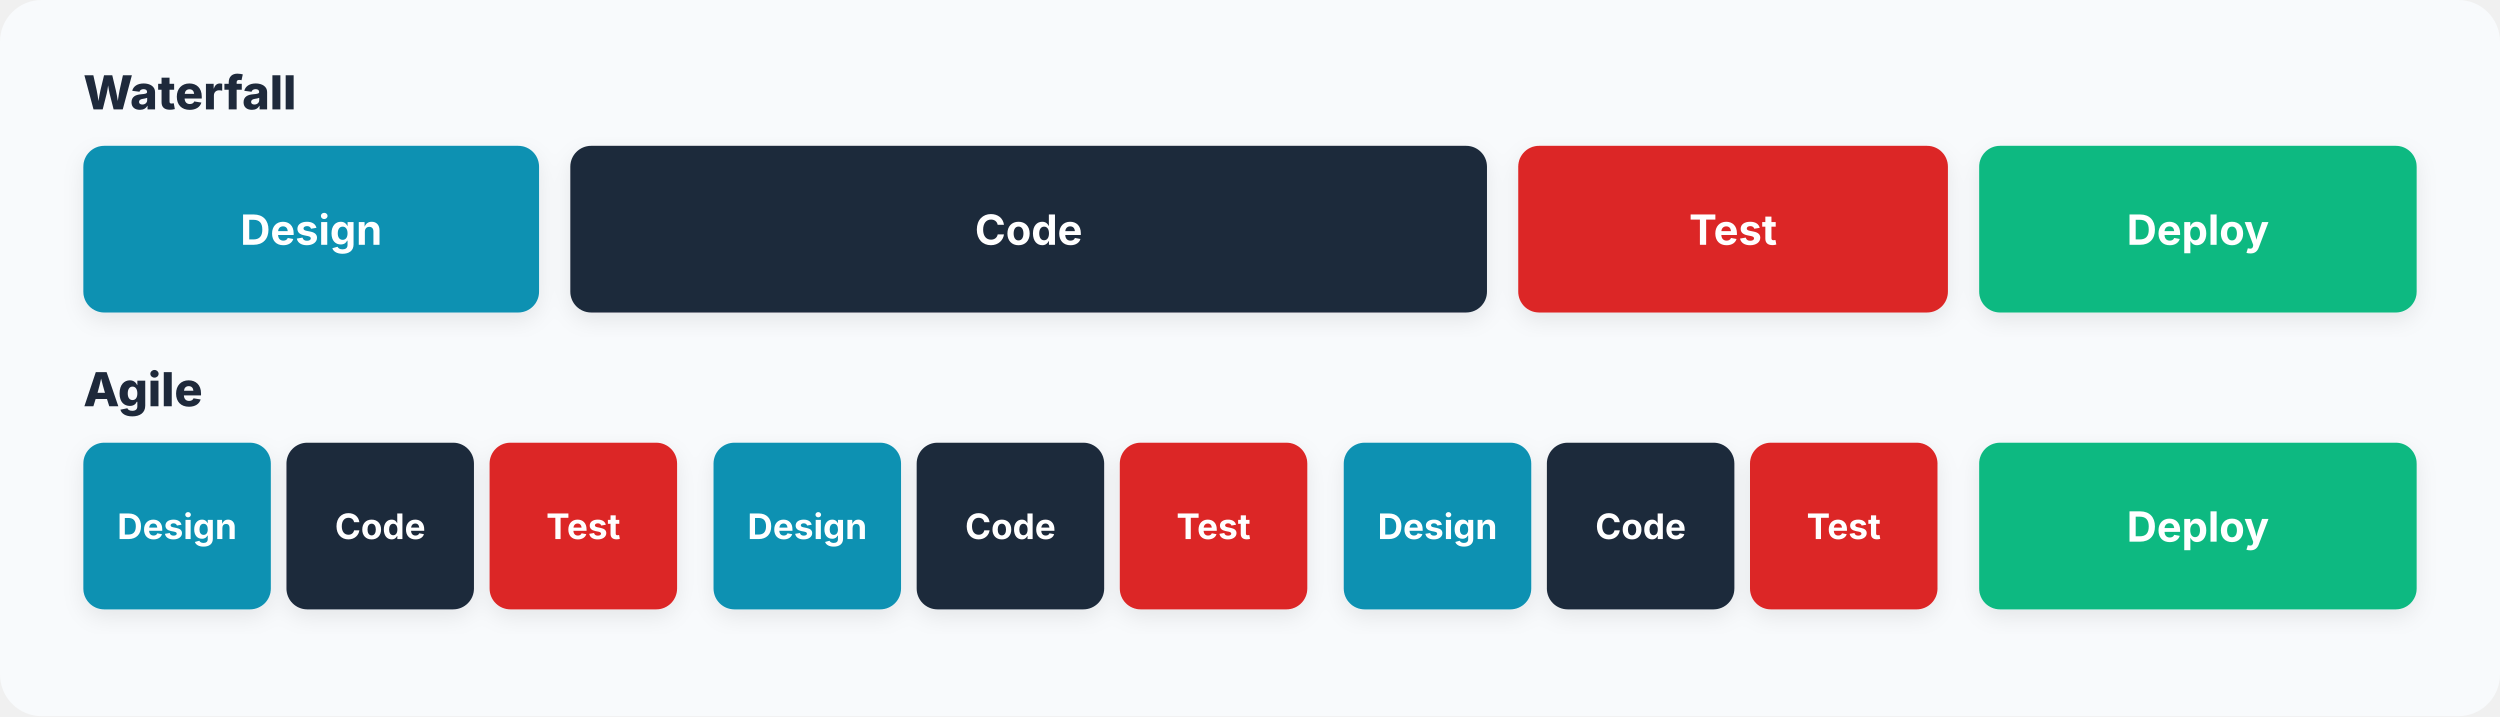
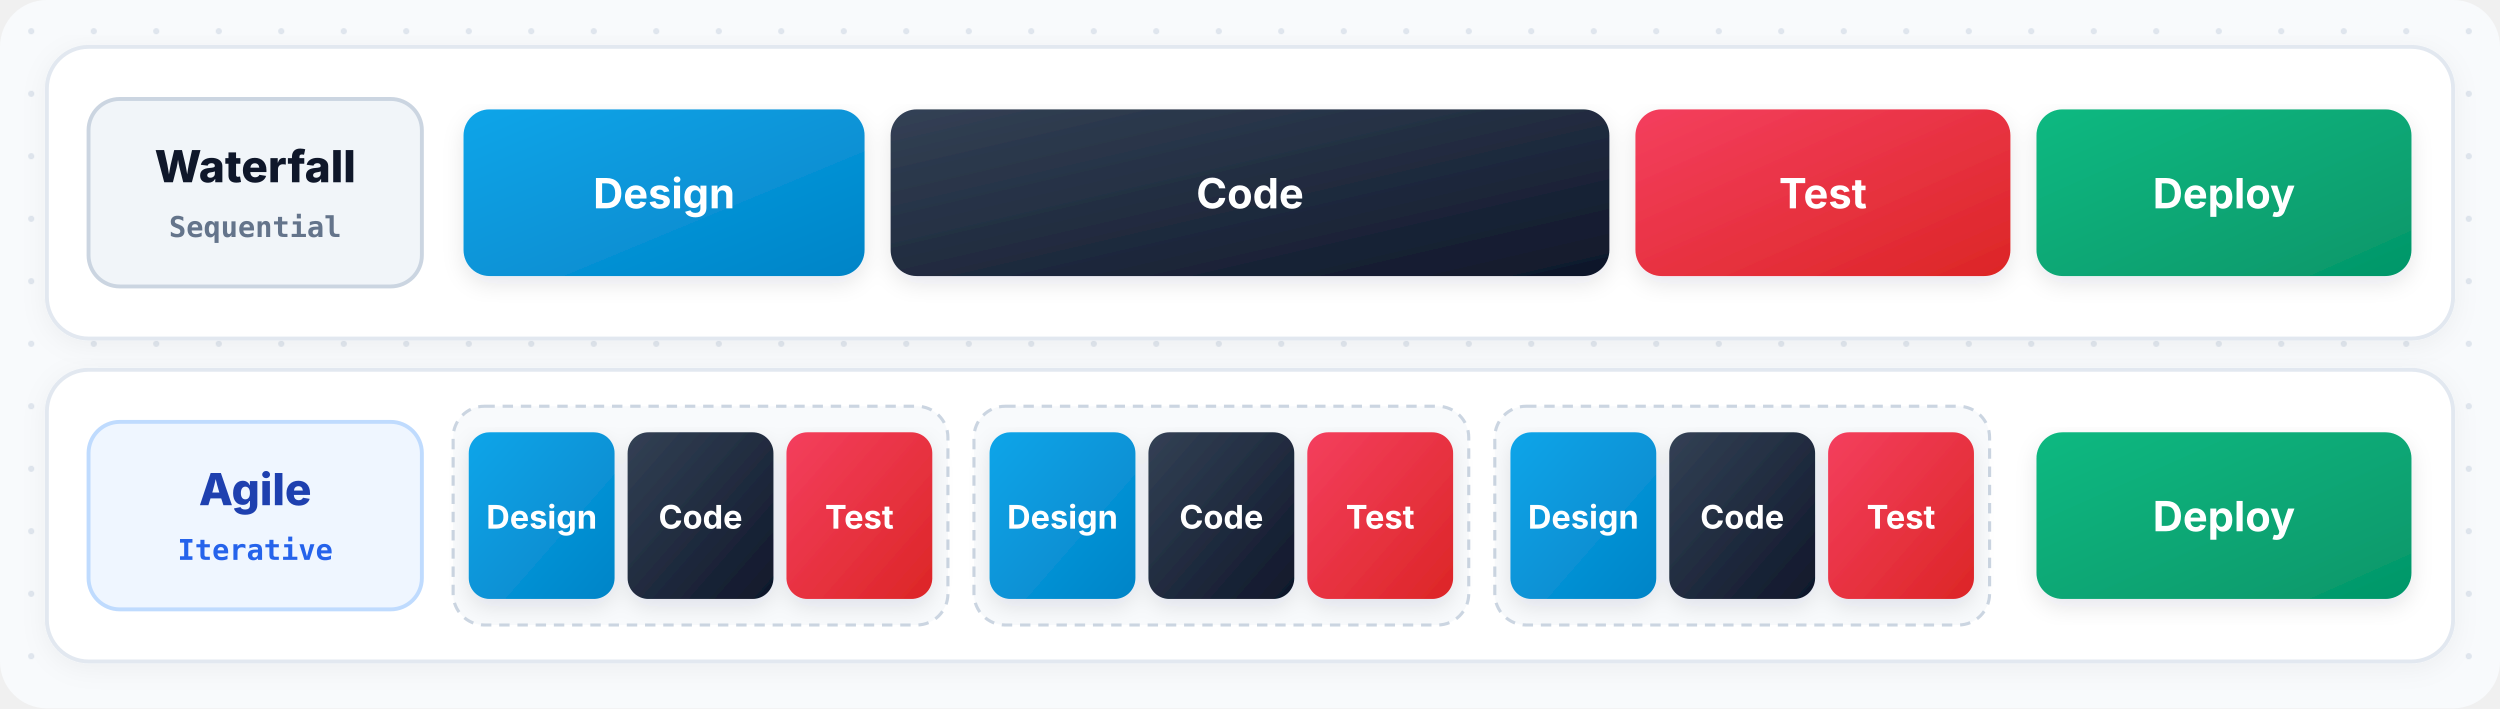
- <svg xmlns="http://www.w3.org/2000/svg" viewBox="0 0 960 275" width="960" height="275" font-family="'Inter', -apple-system, BlinkMacSystemFont, 'Segoe UI', sans-serif">
+ <svg xmlns="http://www.w3.org/2000/svg" viewBox="0 0 960 272" width="960" height="272" font-family="'Inter', -apple-system, BlinkMacSystemFont, 'Segoe UI', sans-serif">
  <defs>
-     <filter id="dvShadow" x="-10%" y="-10%" width="120%" height="125%">
-       <feDropShadow dx="0" dy="3" stdDeviation="4" flood-color="#0f172a" flood-opacity="0.08" />
+     <pattern id="dotGrid" width="24" height="24" patternUnits="userSpaceOnUse">
+       <circle cx="12" cy="12" r="1.2" fill="#cbd5e1" fill-opacity="0.55" />
+     </pattern>
+     <linearGradient id="gDesign" x1="0" y1="0" x2="1" y2="1">
+       <stop offset="0%" stop-color="#0ea5e9" />
+       <stop offset="100%" stop-color="#0284c7" />
+     </linearGradient>
+     <linearGradient id="gCode" x1="0" y1="0" x2="1" y2="1">
+       <stop offset="0%" stop-color="#334155" />
+       <stop offset="100%" stop-color="#0f172a" />
+     </linearGradient>
+     <linearGradient id="gTest" x1="0" y1="0" x2="1" y2="1">
+       <stop offset="0%" stop-color="#f43f5e" />
+       <stop offset="100%" stop-color="#dc2626" />
+     </linearGradient>
+     <linearGradient id="gDeploy" x1="0" y1="0" x2="1" y2="1">
+       <stop offset="0%" stop-color="#10b981" />
+       <stop offset="100%" stop-color="#059669" />
+     </linearGradient>
+     <filter id="dvShadow" x="-8%" y="-8%" width="116%" height="124%">
+       <feDropShadow dx="0" dy="3" stdDeviation="4" flood-color="#0f172a" flood-opacity="0.10" />
+     </filter>
+     <filter id="laneShadow" x="-4%" y="-6%" width="108%" height="116%">
+       <feDropShadow dx="0" dy="2" stdDeviation="5" flood-color="#0f172a" flood-opacity="0.05" />
    </filter>
  </defs>
-   <rect width="960" height="275" rx="16" fill="#f8fafc" />
-   <text x="32" y="42" font-size="18" font-weight="800" fill="#1e293b">Waterfall</text>
+   <rect width="960" height="272" rx="18" fill="#f8fafc" />
+   <rect width="960" height="272" rx="18" fill="url(#dotGrid)" />
+   <g filter="url(#laneShadow)">
+     <rect x="18" y="18" width="924" height="112" rx="16" fill="#ffffff" stroke="#e2e8f0" stroke-width="1.5" />
+   </g>
+   <rect x="34" y="38" width="128" height="72" rx="12" fill="#f1f5f9" stroke="#cbd5e1" stroke-width="1.5" />
+   <text x="98" y="70" text-anchor="middle" font-size="17" font-weight="800" fill="#0f172a">Waterfall</text>
+   <text x="98" y="91" text-anchor="middle" font-size="11" font-family="'JetBrains Mono', monospace" font-weight="600" fill="#64748b">Sequential</text>
  <g filter="url(#dvShadow)">
-     <rect x="32" y="56" width="175" height="64" rx="8" fill="#0891b2" />
-     <text x="119.5" y="94" text-anchor="middle" font-size="16" font-weight="700" fill="#ffffff">Design</text>
-     <rect x="219" y="56" width="352" height="64" rx="8" fill="#1e293b" />
-     <text x="395" y="94" text-anchor="middle" font-size="16" font-weight="700" fill="#ffffff">Code</text>
-     <rect x="583" y="56" width="165" height="64" rx="8" fill="#dc2626" />
-     <text x="665.5" y="94" text-anchor="middle" font-size="16" font-weight="700" fill="#ffffff">Test</text>
-     <rect x="760" y="56" width="168" height="64" rx="8" fill="#10b981" />
-     <text x="844" y="94" text-anchor="middle" font-size="16" font-weight="700" fill="#ffffff">Deploy</text>
+     <rect x="178" y="42" width="154" height="64" rx="10" fill="url(#gDesign)" />
+     <text x="255" y="80" text-anchor="middle" font-size="16" font-weight="700" fill="#ffffff">Design</text>
+     <rect x="342" y="42" width="276" height="64" rx="10" fill="url(#gCode)" />
+     <text x="480" y="80" text-anchor="middle" font-size="16" font-weight="700" fill="#ffffff">Code</text>
+     <rect x="628" y="42" width="144" height="64" rx="10" fill="url(#gTest)" />
+     <text x="700" y="80" text-anchor="middle" font-size="16" font-weight="700" fill="#ffffff">Test</text>
+     <rect x="782" y="42" width="144" height="64" rx="10" fill="url(#gDeploy)" />
+     <text x="854" y="80" text-anchor="middle" font-size="16" font-weight="700" fill="#ffffff">Deploy</text>
  </g>
-   <text x="32" y="156" font-size="18" font-weight="800" fill="#1e293b">Agile</text>
+   <g filter="url(#laneShadow)">
+     <rect x="18" y="142" width="924" height="112" rx="16" fill="#ffffff" stroke="#e2e8f0" stroke-width="1.5" />
+   </g>
+   <rect x="34" y="162" width="128" height="72" rx="12" fill="#eff6ff" stroke="#bfdbfe" stroke-width="1.5" />
+   <text x="98" y="194" text-anchor="middle" font-size="17" font-weight="800" fill="#1e40af">Agile</text>
+   <text x="98" y="215" text-anchor="middle" font-size="11" font-family="'JetBrains Mono', monospace" font-weight="600" fill="#2563eb">Iterative</text>
+   <rect x="174" y="156" width="190" height="84" rx="12" fill="#f8fafc" stroke="#cbd5e1" stroke-width="1.2" stroke-dasharray="4 3" />
+   <rect x="374" y="156" width="190" height="84" rx="12" fill="#f8fafc" stroke="#cbd5e1" stroke-width="1.2" stroke-dasharray="4 3" />
+   <rect x="574" y="156" width="190" height="84" rx="12" fill="#f8fafc" stroke="#cbd5e1" stroke-width="1.2" stroke-dasharray="4 3" />
  <g filter="url(#dvShadow)">
-     <rect x="32" y="170" width="72" height="64" rx="8" fill="#0891b2" />
-     <text x="68" y="207" text-anchor="middle" font-size="13.5" font-weight="700" fill="#ffffff">Design</text>
-     <rect x="110" y="170" width="72" height="64" rx="8" fill="#1e293b" />
-     <text x="146" y="207" text-anchor="middle" font-size="13.5" font-weight="700" fill="#ffffff">Code</text>
-     <rect x="188" y="170" width="72" height="64" rx="8" fill="#dc2626" />
-     <text x="224" y="207" text-anchor="middle" font-size="13.5" font-weight="700" fill="#ffffff">Test</text>
-     <rect x="274" y="170" width="72" height="64" rx="8" fill="#0891b2" />
-     <text x="310" y="207" text-anchor="middle" font-size="13.5" font-weight="700" fill="#ffffff">Design</text>
-     <rect x="352" y="170" width="72" height="64" rx="8" fill="#1e293b" />
-     <text x="388" y="207" text-anchor="middle" font-size="13.5" font-weight="700" fill="#ffffff">Code</text>
-     <rect x="430" y="170" width="72" height="64" rx="8" fill="#dc2626" />
-     <text x="466" y="207" text-anchor="middle" font-size="13.5" font-weight="700" fill="#ffffff">Test</text>
-     <rect x="516" y="170" width="72" height="64" rx="8" fill="#0891b2" />
-     <text x="552" y="207" text-anchor="middle" font-size="13.5" font-weight="700" fill="#ffffff">Design</text>
-     <rect x="594" y="170" width="72" height="64" rx="8" fill="#1e293b" />
-     <text x="630" y="207" text-anchor="middle" font-size="13.5" font-weight="700" fill="#ffffff">Code</text>
-     <rect x="672" y="170" width="72" height="64" rx="8" fill="#dc2626" />
-     <text x="708" y="207" text-anchor="middle" font-size="13.5" font-weight="700" fill="#ffffff">Test</text>
-     <rect x="760" y="170" width="168" height="64" rx="8" fill="#10b981" />
-     <text x="844" y="208" text-anchor="middle" font-size="16" font-weight="700" fill="#ffffff">Deploy</text>
+     <rect x="180" y="166" width="56" height="64" rx="8" fill="url(#gDesign)" />
+     <text x="208" y="203" text-anchor="middle" font-size="12.5" font-weight="700" fill="#ffffff">Design</text>
+     <rect x="241" y="166" width="56" height="64" rx="8" fill="url(#gCode)" />
+     <text x="269" y="203" text-anchor="middle" font-size="12.5" font-weight="700" fill="#ffffff">Code</text>
+     <rect x="302" y="166" width="56" height="64" rx="8" fill="url(#gTest)" />
+     <text x="330" y="203" text-anchor="middle" font-size="12.5" font-weight="700" fill="#ffffff">Test</text>
+     <rect x="380" y="166" width="56" height="64" rx="8" fill="url(#gDesign)" />
+     <text x="408" y="203" text-anchor="middle" font-size="12.5" font-weight="700" fill="#ffffff">Design</text>
+     <rect x="441" y="166" width="56" height="64" rx="8" fill="url(#gCode)" />
+     <text x="469" y="203" text-anchor="middle" font-size="12.5" font-weight="700" fill="#ffffff">Code</text>
+     <rect x="502" y="166" width="56" height="64" rx="8" fill="url(#gTest)" />
+     <text x="530" y="203" text-anchor="middle" font-size="12.5" font-weight="700" fill="#ffffff">Test</text>
+     <rect x="580" y="166" width="56" height="64" rx="8" fill="url(#gDesign)" />
+     <text x="608" y="203" text-anchor="middle" font-size="12.5" font-weight="700" fill="#ffffff">Design</text>
+     <rect x="641" y="166" width="56" height="64" rx="8" fill="url(#gCode)" />
+     <text x="669" y="203" text-anchor="middle" font-size="12.5" font-weight="700" fill="#ffffff">Code</text>
+     <rect x="702" y="166" width="56" height="64" rx="8" fill="url(#gTest)" />
+     <text x="730" y="203" text-anchor="middle" font-size="12.5" font-weight="700" fill="#ffffff">Test</text>
+     <rect x="782" y="166" width="144" height="64" rx="10" fill="url(#gDeploy)" />
+     <text x="854" y="204" text-anchor="middle" font-size="16" font-weight="700" fill="#ffffff">Deploy</text>
  </g>
</svg>
